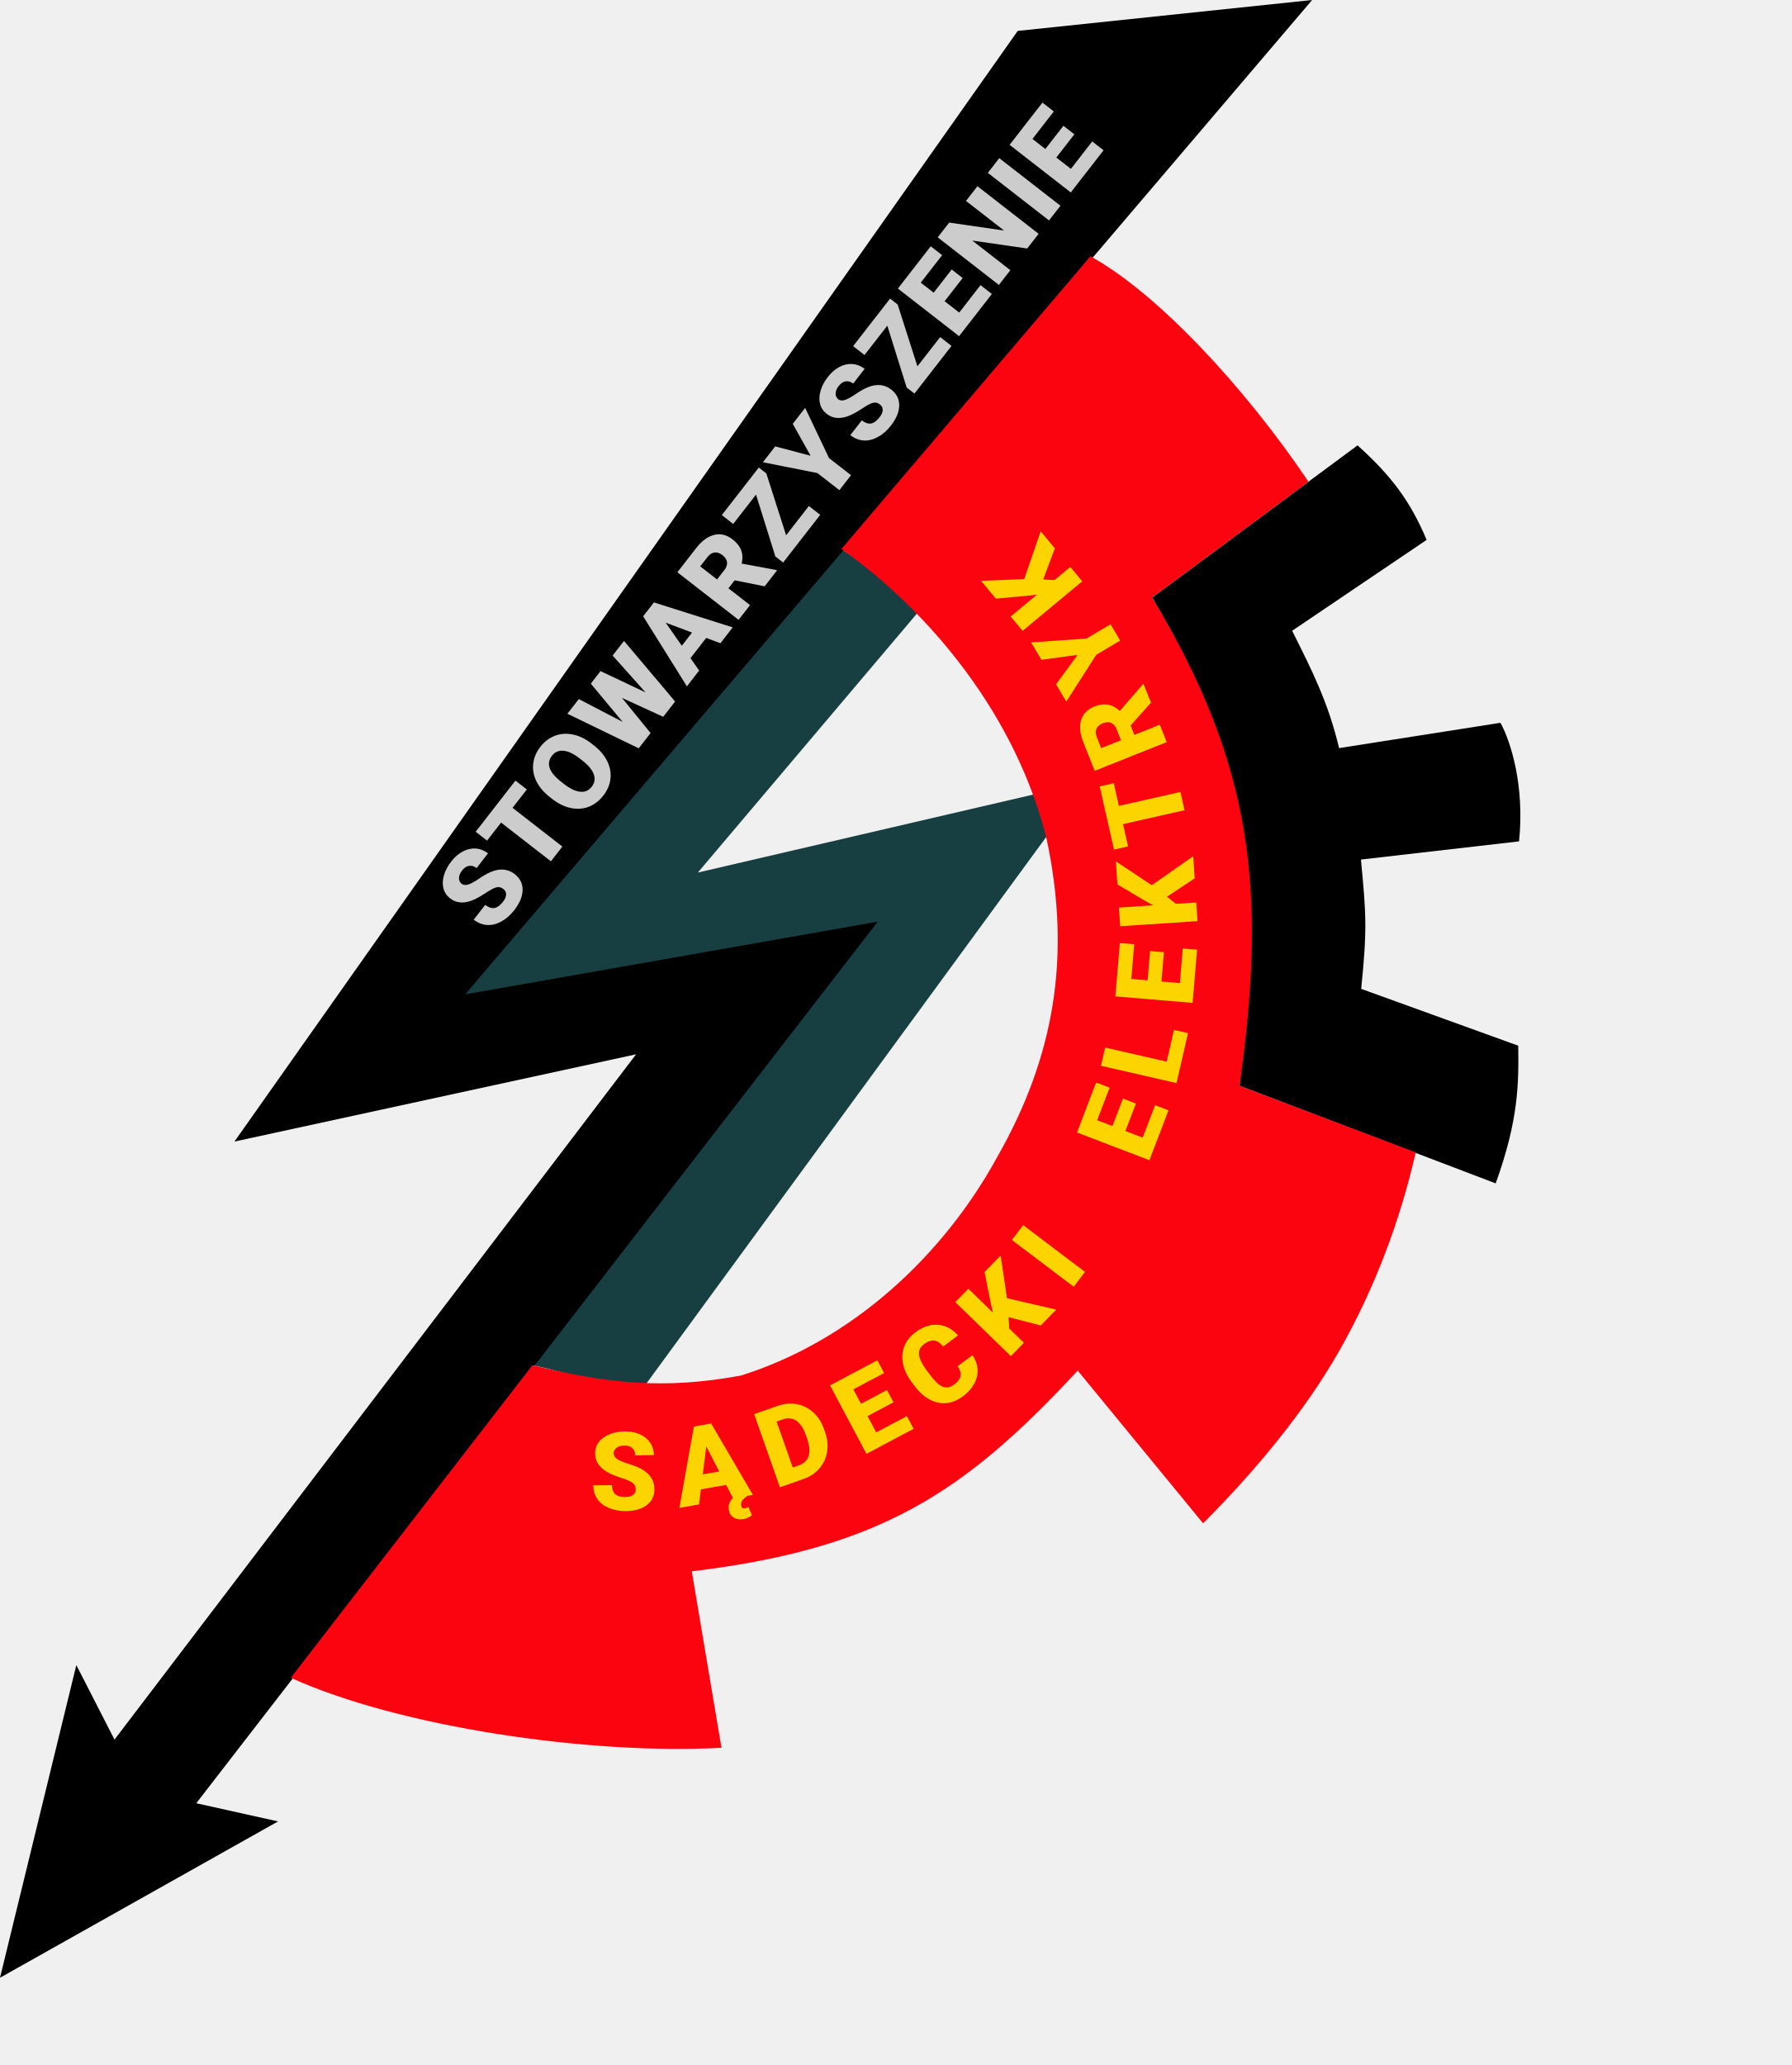
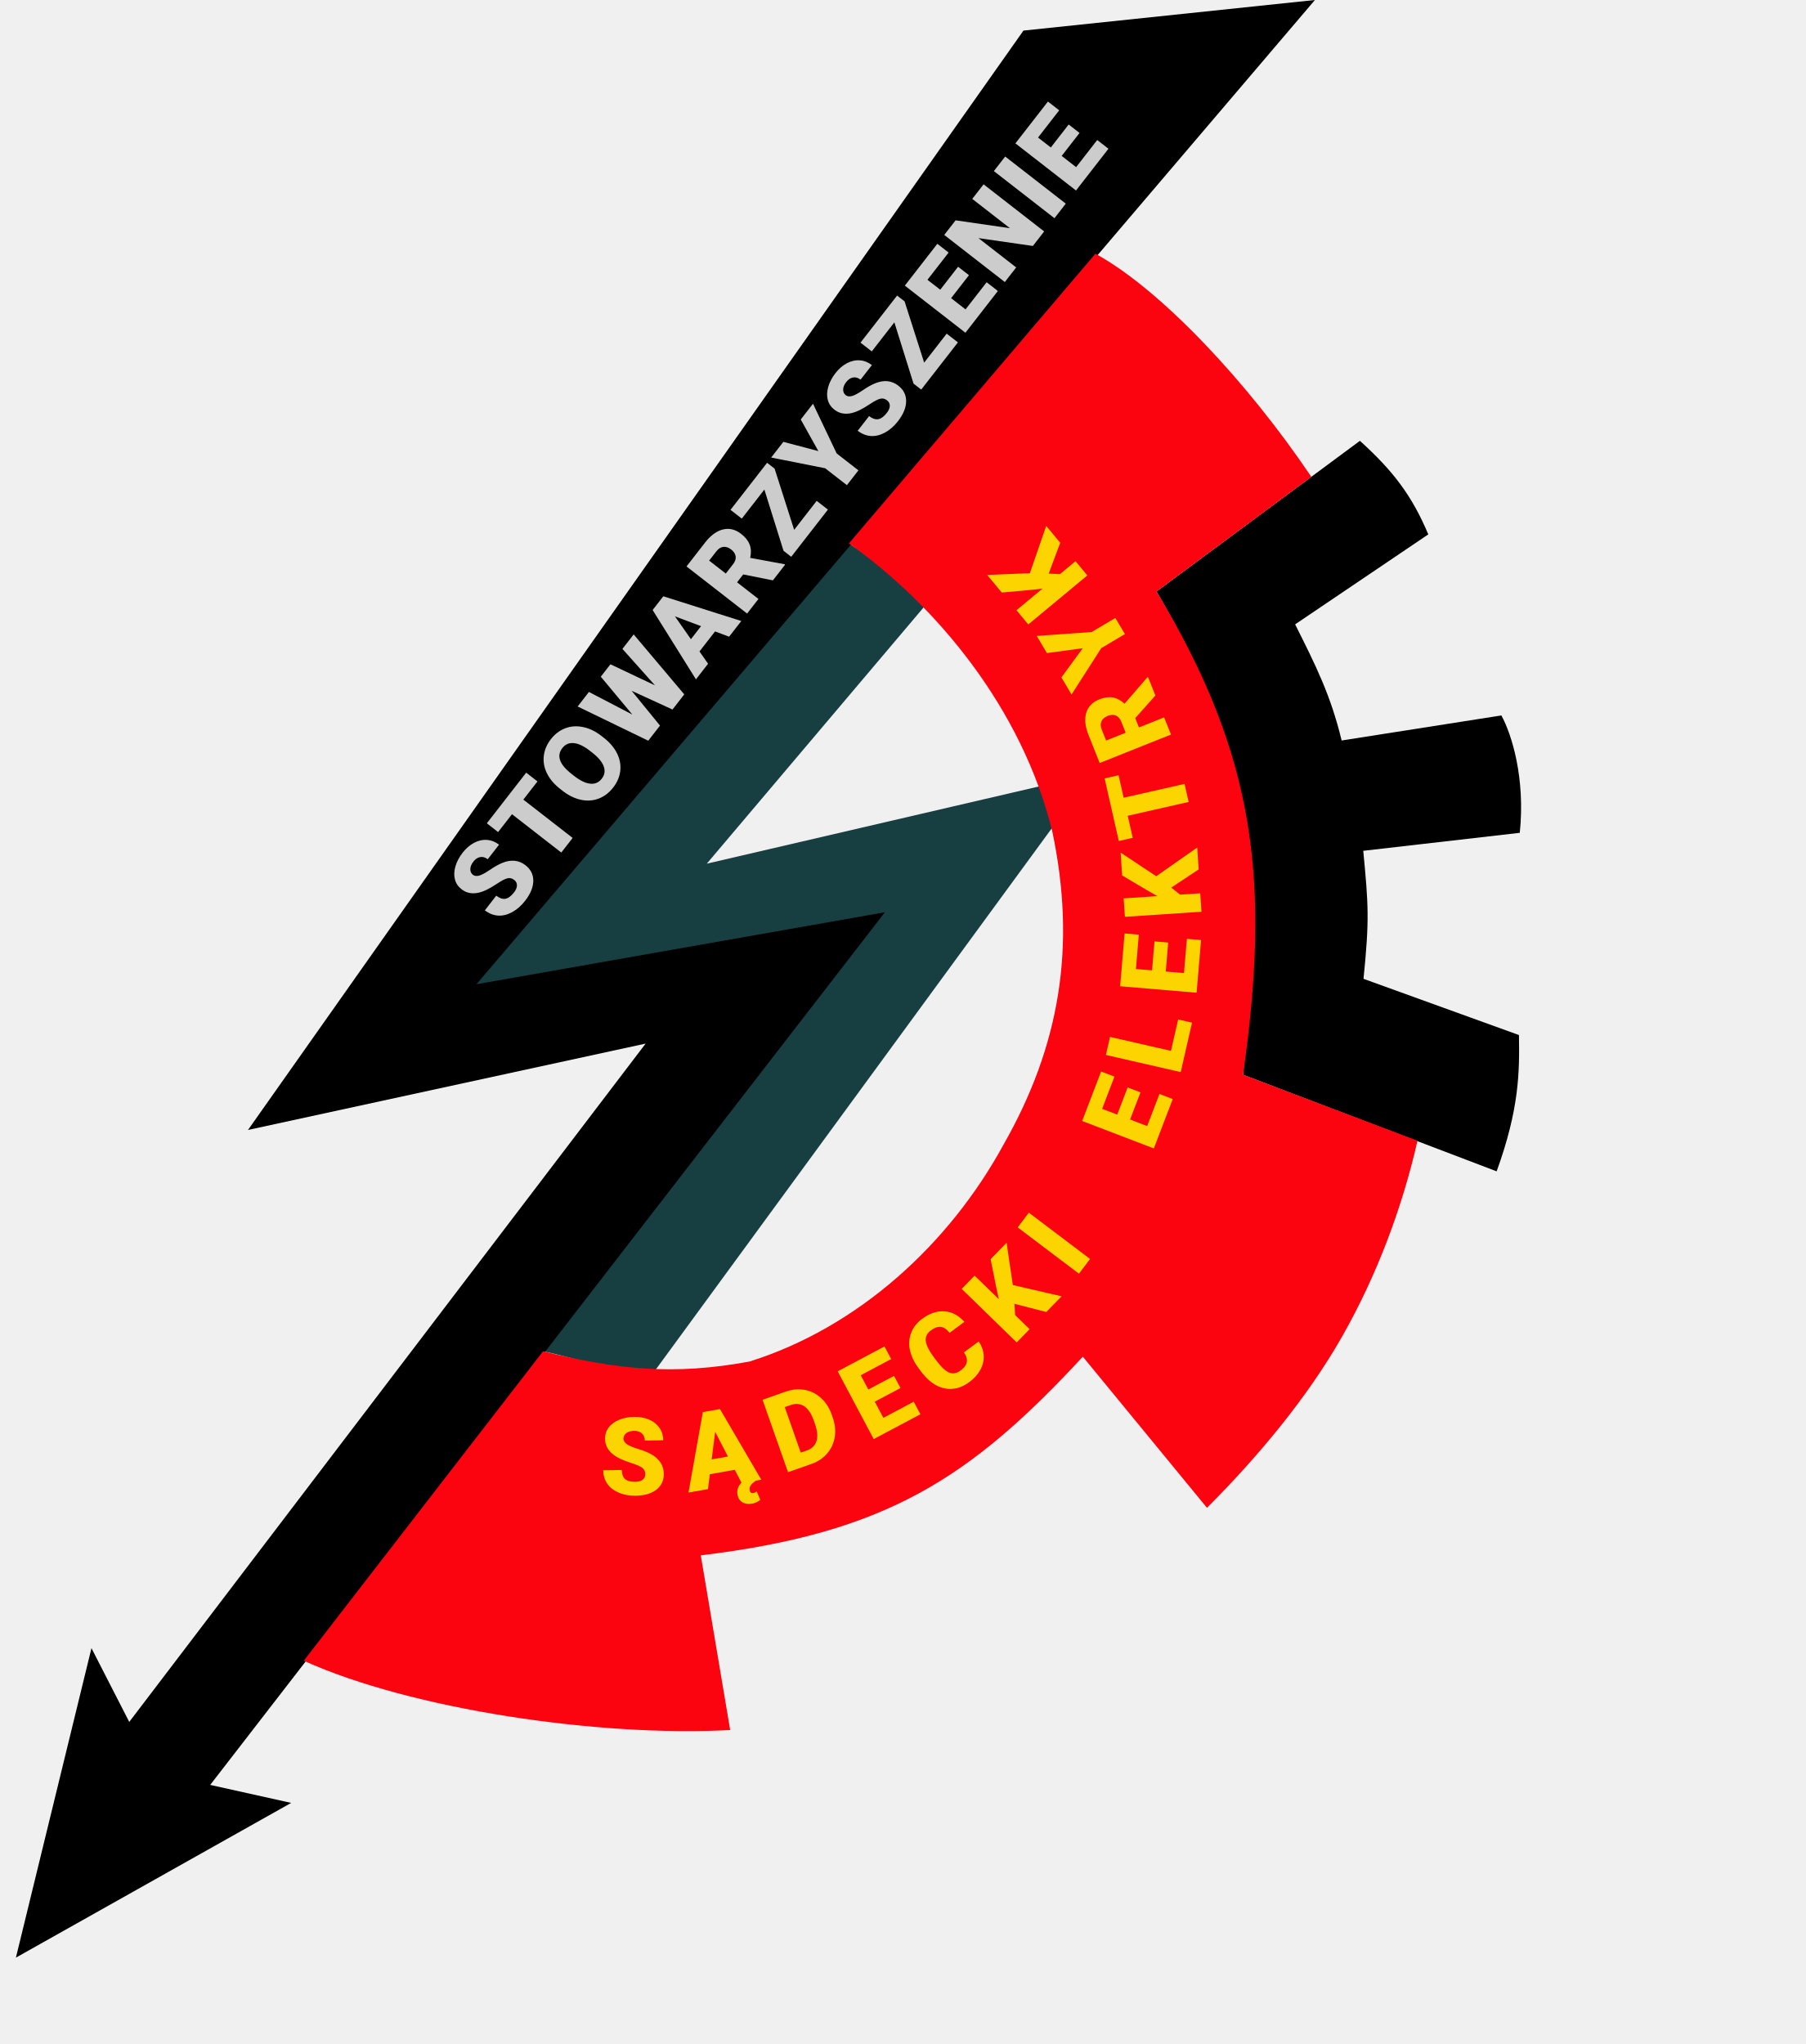
- <svg xmlns="http://www.w3.org/2000/svg" width="493" height="568" viewBox="0 0 493 568" fill="none">
+ <svg xmlns="http://www.w3.org/2000/svg" width="493" height="558" viewBox="0 0 493 568" fill="none">
  <g id="logo">
    <path id="underLighting" d="M177.734 380.694C158.456 379.524 156.997 377.725 146.5 375.5L240.5 254L127 274L231.5 151C236.5 154.5 238.127 154.591 252.5 168.5L192 240L284.5 218.5C286.547 225.042 286.138 223.268 288 230L177.734 380.694Z" fill="#173F42" />
    <path id="smalGear" d="M316.969 164.36L373.5 122.5C382.699 130.83 387.951 137.674 392.5 148.5L355.5 173.5C361.298 185.06 365.405 193.26 368.423 205.772L412.815 198.812C415.684 204.054 419.498 216.187 417.929 231.428L374.429 236.428C375.874 251.571 376.167 255.545 374.5 272L417.697 287.625C417.865 297.877 417.819 308.037 411.5 325.5L341.028 298.663C346.627 239.518 344.207 210.911 316.969 164.36Z" fill="black" />
    <g id="lightingAndText">
      <path id="lighting" d="M361 0L280 8.5L64.5 314L175 290L31.5 478.5L21 458L0 544L76.5 501L54 496L241.5 253.5L128 273.5L361 0Z" fill="black" />
      <path id="text" d="M138.476 244.514C137.882 244.052 137.255 243.905 136.594 244.071C135.938 244.229 135.023 244.699 133.847 245.479C132.671 246.26 131.657 246.857 130.804 247.27C128.036 248.618 125.715 248.564 123.842 247.108C122.909 246.383 122.298 245.474 122.008 244.383C121.717 243.279 121.761 242.076 122.141 240.776C122.513 239.469 123.182 238.196 124.147 236.954C125.088 235.744 126.146 234.829 127.321 234.208C128.502 233.58 129.7 233.312 130.916 233.403C132.123 233.489 133.24 233.93 134.265 234.727L131.118 238.775C130.432 238.241 129.735 238.04 129.028 238.17C128.326 238.293 127.697 238.713 127.14 239.43C126.576 240.154 126.291 240.855 126.286 241.53C126.278 242.192 126.521 242.715 127.014 243.099C127.446 243.435 128.019 243.509 128.733 243.322C129.44 243.129 130.435 242.598 131.718 241.727C132.993 240.851 134.137 240.206 135.15 239.794C137.613 238.79 139.766 239.004 141.609 240.437C143.081 241.581 143.806 243.036 143.783 244.799C143.761 246.563 142.997 248.412 141.492 250.347C140.431 251.712 139.227 252.76 137.878 253.493C136.527 254.212 135.209 254.523 133.923 254.426C132.636 254.316 131.437 253.83 130.327 252.966L133.492 248.896C134.394 249.597 135.241 249.884 136.032 249.757C136.822 249.617 137.624 249.022 138.439 247.974C138.961 247.303 139.229 246.664 139.243 246.057C139.256 245.436 139 244.921 138.476 244.514ZM144.946 217.147L141.017 222.201L154.721 232.855L151.565 236.914L137.861 226.26L134.004 231.221L130.87 228.785L141.812 214.711L144.946 217.147ZM163.399 205.035C165.041 206.311 166.257 207.746 167.048 209.338C167.839 210.93 168.14 212.556 167.951 214.215C167.76 215.86 167.108 217.4 165.993 218.834C164.878 220.268 163.561 221.285 162.043 221.886C160.517 222.481 158.898 222.614 157.187 222.285C155.481 221.949 153.822 221.179 152.21 219.975L151.262 219.238C149.612 217.955 148.393 216.524 147.603 214.946C146.813 213.354 146.512 211.728 146.701 210.069C146.895 208.402 147.553 206.848 148.674 205.406C149.783 203.98 151.111 202.972 152.659 202.381C154.207 201.791 155.848 201.676 157.585 202.036C159.319 202.383 160.999 203.181 162.624 204.432L163.399 205.035ZM159.484 208.615C157.811 207.314 156.323 206.61 155.022 206.501C153.72 206.379 152.664 206.838 151.855 207.879C150.272 209.914 150.962 212.177 153.926 214.666L155.154 215.639C156.804 216.922 158.285 217.634 159.597 217.776C160.909 217.918 161.985 217.45 162.824 216.37C163.621 215.345 163.8 214.216 163.36 212.984C162.921 211.751 161.887 210.496 160.258 209.217L159.484 208.615ZM177.608 190.458L168.551 180.318L171.68 176.293L185.739 192.957L182.467 197.167L171.115 191.96L178.996 201.631L175.733 205.829L156.107 196.323L159.245 192.287L171.305 198.564L162.545 188.043L165.224 184.597L177.608 190.458ZM194.291 175.466L189.967 181.029L192.357 184.446L188.985 188.783L176.948 169.516L179.915 165.7L201.591 172.569L198.201 176.929L194.291 175.466ZM187.588 177.621L190.402 174.001L183.15 171.276L187.588 177.621ZM202.12 159.621L200.412 161.819L206.356 166.44L203.2 170.499L186.362 157.408L191.514 150.782C193.066 148.785 194.723 147.568 196.485 147.132C198.247 146.696 199.937 147.107 201.556 148.366C202.728 149.277 203.514 150.271 203.913 151.348C204.318 152.418 204.367 153.644 204.06 155.025L213.582 156.787L213.755 156.922L210.375 161.271L202.12 159.621ZM197.278 159.382L199.274 156.815C199.873 156.044 200.122 155.31 200.021 154.612C199.918 153.902 199.504 153.264 198.779 152.701C198.055 152.138 197.335 151.894 196.621 151.969C195.899 152.039 195.241 152.455 194.648 153.218L192.652 155.786L197.278 159.382ZM216.279 147.232L222.537 139.183L225.659 141.611L215.464 154.725L213.324 153.062L207.999 136.045L201.724 144.117L198.59 141.68L208.759 128.601L210.84 130.219L216.279 147.232ZM223.008 125.355L218.109 116.574L221.517 112.191L228.09 126.003L234.138 130.705L230.937 134.822L224.889 130.12L209.891 127.144L213.281 122.784L223.008 125.355ZM242.088 111.244C241.494 110.782 240.867 110.635 240.206 110.801C239.551 110.959 238.635 111.429 237.459 112.209C236.283 112.99 235.269 113.587 234.416 114C231.648 115.348 229.327 115.295 227.454 113.838C226.521 113.113 225.91 112.205 225.62 111.113C225.329 110.009 225.373 108.806 225.753 107.506C226.125 106.2 226.794 104.926 227.759 103.685C228.7 102.474 229.758 101.559 230.933 100.938C232.114 100.31 233.312 100.042 234.528 100.133C235.735 100.219 236.852 100.66 237.877 101.457L234.73 105.505C234.044 104.971 233.347 104.77 232.64 104.9C231.938 105.023 231.309 105.443 230.752 106.16C230.188 106.884 229.904 107.585 229.898 108.26C229.89 108.922 230.133 109.445 230.626 109.829C231.058 110.165 231.631 110.239 232.345 110.052C233.052 109.859 234.047 109.328 235.33 108.457C236.605 107.581 237.749 106.936 238.762 106.524C241.225 105.52 243.378 105.734 245.221 107.167C246.693 108.311 247.418 109.766 247.395 111.529C247.373 113.293 246.609 115.142 245.104 117.077C244.044 118.442 242.839 119.49 241.49 120.223C240.139 120.942 238.821 121.253 237.535 121.156C236.248 121.046 235.049 120.56 233.939 119.696L237.104 115.626C238.006 116.327 238.853 116.614 239.644 116.487C240.434 116.347 241.236 115.752 242.051 114.704C242.573 114.033 242.841 113.394 242.855 112.787C242.868 112.166 242.612 111.651 242.088 111.244ZM252.405 100.766L258.663 92.717L261.785 95.144L251.589 108.259L249.45 106.595L244.125 89.579L237.849 97.651L234.715 95.214L244.884 82.135L246.966 83.753L252.405 100.766ZM264.855 76.471L259.892 82.855L263.904 85.975L269.767 78.435L272.889 80.862L263.871 92.462L247.033 79.371L256.069 67.748L259.203 70.185L253.323 77.748L256.873 80.508L261.836 74.125L264.855 76.471ZM285.755 64.313L282.617 68.349L267.5 66.171L277.978 74.317L274.822 78.376L257.984 65.285L261.14 61.226L276.248 63.416L265.77 55.27L268.917 51.222L285.755 64.313ZM291.761 56.588L288.614 60.636L271.776 47.545L274.923 43.497L291.761 56.588ZM295.586 36.944L290.623 43.327L294.636 46.447L300.498 38.907L303.62 41.334L294.602 52.934L277.764 39.843L286.8 28.221L289.934 30.657L284.054 38.22L287.604 40.981L292.567 34.597L295.586 36.944Z" fill="white" fill-opacity="0.8" />
    </g>
    <g id="largeGearAndText">
      <path id="largeGear" d="M146.5 375.502L79.999 461.5C109.879 475.033 161.966 482.717 198.499 480.747L190.33 432.209C241.779 426.002 265.163 410.84 296.5 377L331 419C345.152 404.84 358.881 388.408 368.5 371.502C378.277 354.316 385.299 335.448 389.5 317L341.029 298.663C348.683 244.71 344.557 210.077 316.97 164.359L359.999 132.501C342.472 106.48 318.362 80.554 300 70.5L231.5 151C255.865 168.311 279.631 196.903 288 231.002C294.781 263.104 290.045 290.678 274.5 318.002C259.496 345.543 234.268 368.801 203.88 378.348C182.803 382.258 167.09 380.595 146.5 375.502Z" fill="#FB030F" />
      <g id="curveText">
        <path id="S" d="M174.906 409.636C174.894 408.884 174.617 408.302 174.073 407.891C173.54 407.479 172.601 407.058 171.256 406.63C169.912 406.201 168.811 405.783 167.955 405.376C165.171 404.061 163.761 402.217 163.725 399.844C163.707 398.663 164.033 397.617 164.703 396.709C165.382 395.79 166.348 395.072 167.6 394.555C168.852 394.028 170.264 393.753 171.836 393.729C173.369 393.705 174.745 393.958 175.964 394.486C177.193 395.014 178.152 395.781 178.842 396.786C179.531 397.782 179.885 398.929 179.905 400.228L174.778 400.306C174.765 399.437 174.486 398.767 173.942 398.297C173.408 397.826 172.686 397.598 171.778 397.612C170.86 397.626 170.136 397.842 169.605 398.26C169.084 398.669 168.828 399.185 168.838 399.81C168.846 400.357 169.146 400.85 169.739 401.291C170.332 401.721 171.369 402.164 172.851 402.621C174.332 403.067 175.551 403.556 176.506 404.088C178.831 405.381 180.011 407.195 180.046 409.528C180.075 411.393 179.394 412.869 178.004 413.955C176.614 415.04 174.694 415.602 172.243 415.639C170.515 415.665 168.943 415.382 167.527 414.788C166.121 414.184 165.054 413.351 164.325 412.288C163.605 411.214 163.235 409.975 163.213 408.569L168.369 408.49C168.386 409.633 168.692 410.473 169.286 411.011C169.89 411.539 170.856 411.793 172.184 411.772C173.034 411.759 173.7 411.569 174.182 411.2C174.675 410.821 174.916 410.3 174.906 409.636Z" fill="#FCD500" />
        <path id="Ä" d="M195.66 391.555L207.137 411.184L205.594 411.457C204.91 411.965 204.434 412.416 204.167 412.81C203.911 413.212 203.826 413.659 203.913 414.149C204.019 414.745 204.36 414.992 204.937 414.89C205.225 414.839 205.542 414.694 205.886 414.455L206.863 416.781C206.236 417.328 205.475 417.681 204.581 417.839C203.523 418.027 202.623 417.898 201.88 417.455C201.146 417.009 200.696 416.315 200.53 415.373C200.308 414.123 200.675 413.002 201.63 412.009L199.779 408.44L192.841 409.667L192.323 413.805L186.914 414.762L190.9 392.398L195.66 391.555ZM193.36 405.544L197.875 404.745L194.322 397.861L193.36 405.544Z" fill="#FCD500" />
        <path id="D" d="M214.572 409.096L207.494 388.977L213.975 386.697C215.753 386.071 217.494 385.914 219.197 386.226C220.898 386.528 222.404 387.277 223.715 388.472C225.031 389.655 226.015 391.157 226.666 392.978L226.992 393.903C227.64 395.746 227.83 397.537 227.562 399.277C227.301 401.005 226.606 402.533 225.479 403.861C224.358 405.177 222.929 406.146 221.191 406.768L214.572 409.096ZM213.662 391.015L218.11 403.659L219.796 403.066C221.187 402.576 222.082 401.708 222.481 400.459C222.877 399.202 222.732 397.597 222.045 395.644L221.739 394.773C221.055 392.829 220.166 391.496 219.073 390.773C217.98 390.05 216.72 389.939 215.292 390.442L213.662 391.015Z" fill="#FCD500" />
        <path id="E" d="M245.822 385.712L238.682 389.507L241.068 393.996L249.501 389.512L251.358 393.005L238.385 399.901L228.373 381.069L241.372 374.159L243.235 377.664L234.776 382.161L236.887 386.132L244.027 382.336L245.822 385.712Z" fill="#FCD500" />
        <path id="C" d="M267.566 372.757C268.396 373.989 268.858 375.282 268.951 376.636C269.039 377.982 268.736 379.302 268.043 380.596C267.357 381.884 266.332 383.034 264.968 384.048C262.719 385.719 260.402 386.302 258.02 385.797C255.637 385.292 253.453 383.703 251.467 381.03L250.838 380.184C249.592 378.506 248.793 376.825 248.441 375.139C248.092 373.441 248.212 371.842 248.803 370.345C249.388 368.84 250.402 367.552 251.844 366.48C253.921 364.937 255.999 364.245 258.076 364.405C260.148 364.557 261.983 365.529 263.583 367.321L259.467 370.379C258.661 369.36 257.842 368.806 257.011 368.718C256.179 368.631 255.258 368.962 254.246 369.714C253.219 370.477 252.752 371.42 252.845 372.543C252.937 373.667 253.598 375.08 254.827 376.783L255.726 377.994C257.083 379.82 258.28 380.957 259.317 381.403C260.362 381.843 261.445 381.647 262.566 380.814C263.515 380.109 264.074 379.347 264.244 378.528C264.413 377.708 264.153 376.801 263.462 375.805L267.566 372.757Z" fill="#FCD500" />
        <path id="K" d="M277.486 362.303L277.673 365.429L281.704 369.352L278.118 373.036L262.835 358.16L266.421 354.476L273.16 361.035L272.464 357.864L270.876 349.899L275.31 345.343L277.043 357.088L290.593 360.22L286.343 364.586L277.486 362.303Z" fill="#FCD500" />
        <path id="I" d="M298.51 349.845L295.418 353.935L278.403 341.076L281.494 336.985L298.51 349.845Z" fill="#FCD500" />
        <path id="E_2" d="M312.522 303.549L309.631 311.1L314.378 312.918L317.793 303.998L321.486 305.412L316.233 319.133L296.315 311.507L301.579 297.759L305.286 299.178L301.861 308.125L306.06 309.733L308.952 302.182L312.522 303.549Z" fill="#FCD500" />
        <path id="L" d="M320.992 292.02L322.989 283.296L326.844 284.178L323.701 297.915L302.91 293.158L304.057 288.145L320.992 292.02Z" fill="#FCD500" />
        <path id="E_3" d="M320.225 261.917L319.545 269.974L324.61 270.402L325.413 260.885L329.354 261.217L328.118 275.858L306.866 274.064L308.104 259.395L312.059 259.729L311.254 269.275L315.735 269.653L316.415 261.596L320.225 261.917Z" fill="#FCD500" />
        <path id="K_2" d="M321.068 246.652L323.516 248.604L329.129 248.232L329.469 253.362L308.188 254.772L307.848 249.641L317.231 249.02L314.409 247.416L307.426 243.269L307.005 236.925L316.895 243.493L328.287 235.515L328.69 241.596L321.068 246.652Z" fill="#FCD500" />
        <path id="T" d="M306.425 215.43L307.84 221.673L324.769 217.836L325.905 222.851L308.976 226.687L310.365 232.816L306.494 233.694L302.553 216.307L306.425 215.43Z" fill="#FCD500" />
        <path id="R" d="M311.064 199.555L312.095 202.14L319.088 199.35L320.994 204.125L301.184 212.029L298.074 204.233C297.136 201.883 296.925 199.839 297.44 198.098C297.955 196.358 299.164 195.108 301.069 194.348C302.448 193.798 303.703 193.623 304.834 193.823C305.962 194.015 307.044 194.592 308.081 195.556L314.417 188.234L314.621 188.152L316.662 193.268L311.064 199.555ZM308.408 203.611L307.203 200.59C306.841 199.683 306.334 199.097 305.681 198.832C305.016 198.561 304.257 198.596 303.404 198.936C302.552 199.276 301.977 199.773 301.681 200.428C301.376 201.086 301.402 201.864 301.761 202.762L302.966 205.782L308.408 203.611Z" fill="#FCD500" />
        <path id="Y" d="M296.487 180.127L286.523 181.483L283.686 176.711L298.945 175.632L305.53 171.718L308.195 176.2L301.61 180.115L293.365 192.992L290.543 188.245L296.487 180.127Z" fill="#FCD500" />
        <path id="K_3" d="M287.01 159.395L290.138 159.539L294.466 155.945L297.751 159.9L281.343 173.527L278.058 169.572L285.293 163.563L282.066 163.92L273.978 164.658L269.916 159.768L281.778 159.285L286.323 146.141L290.217 150.829L287.01 159.395Z" fill="#FCD500" />
      </g>
    </g>
  </g>
</svg>
